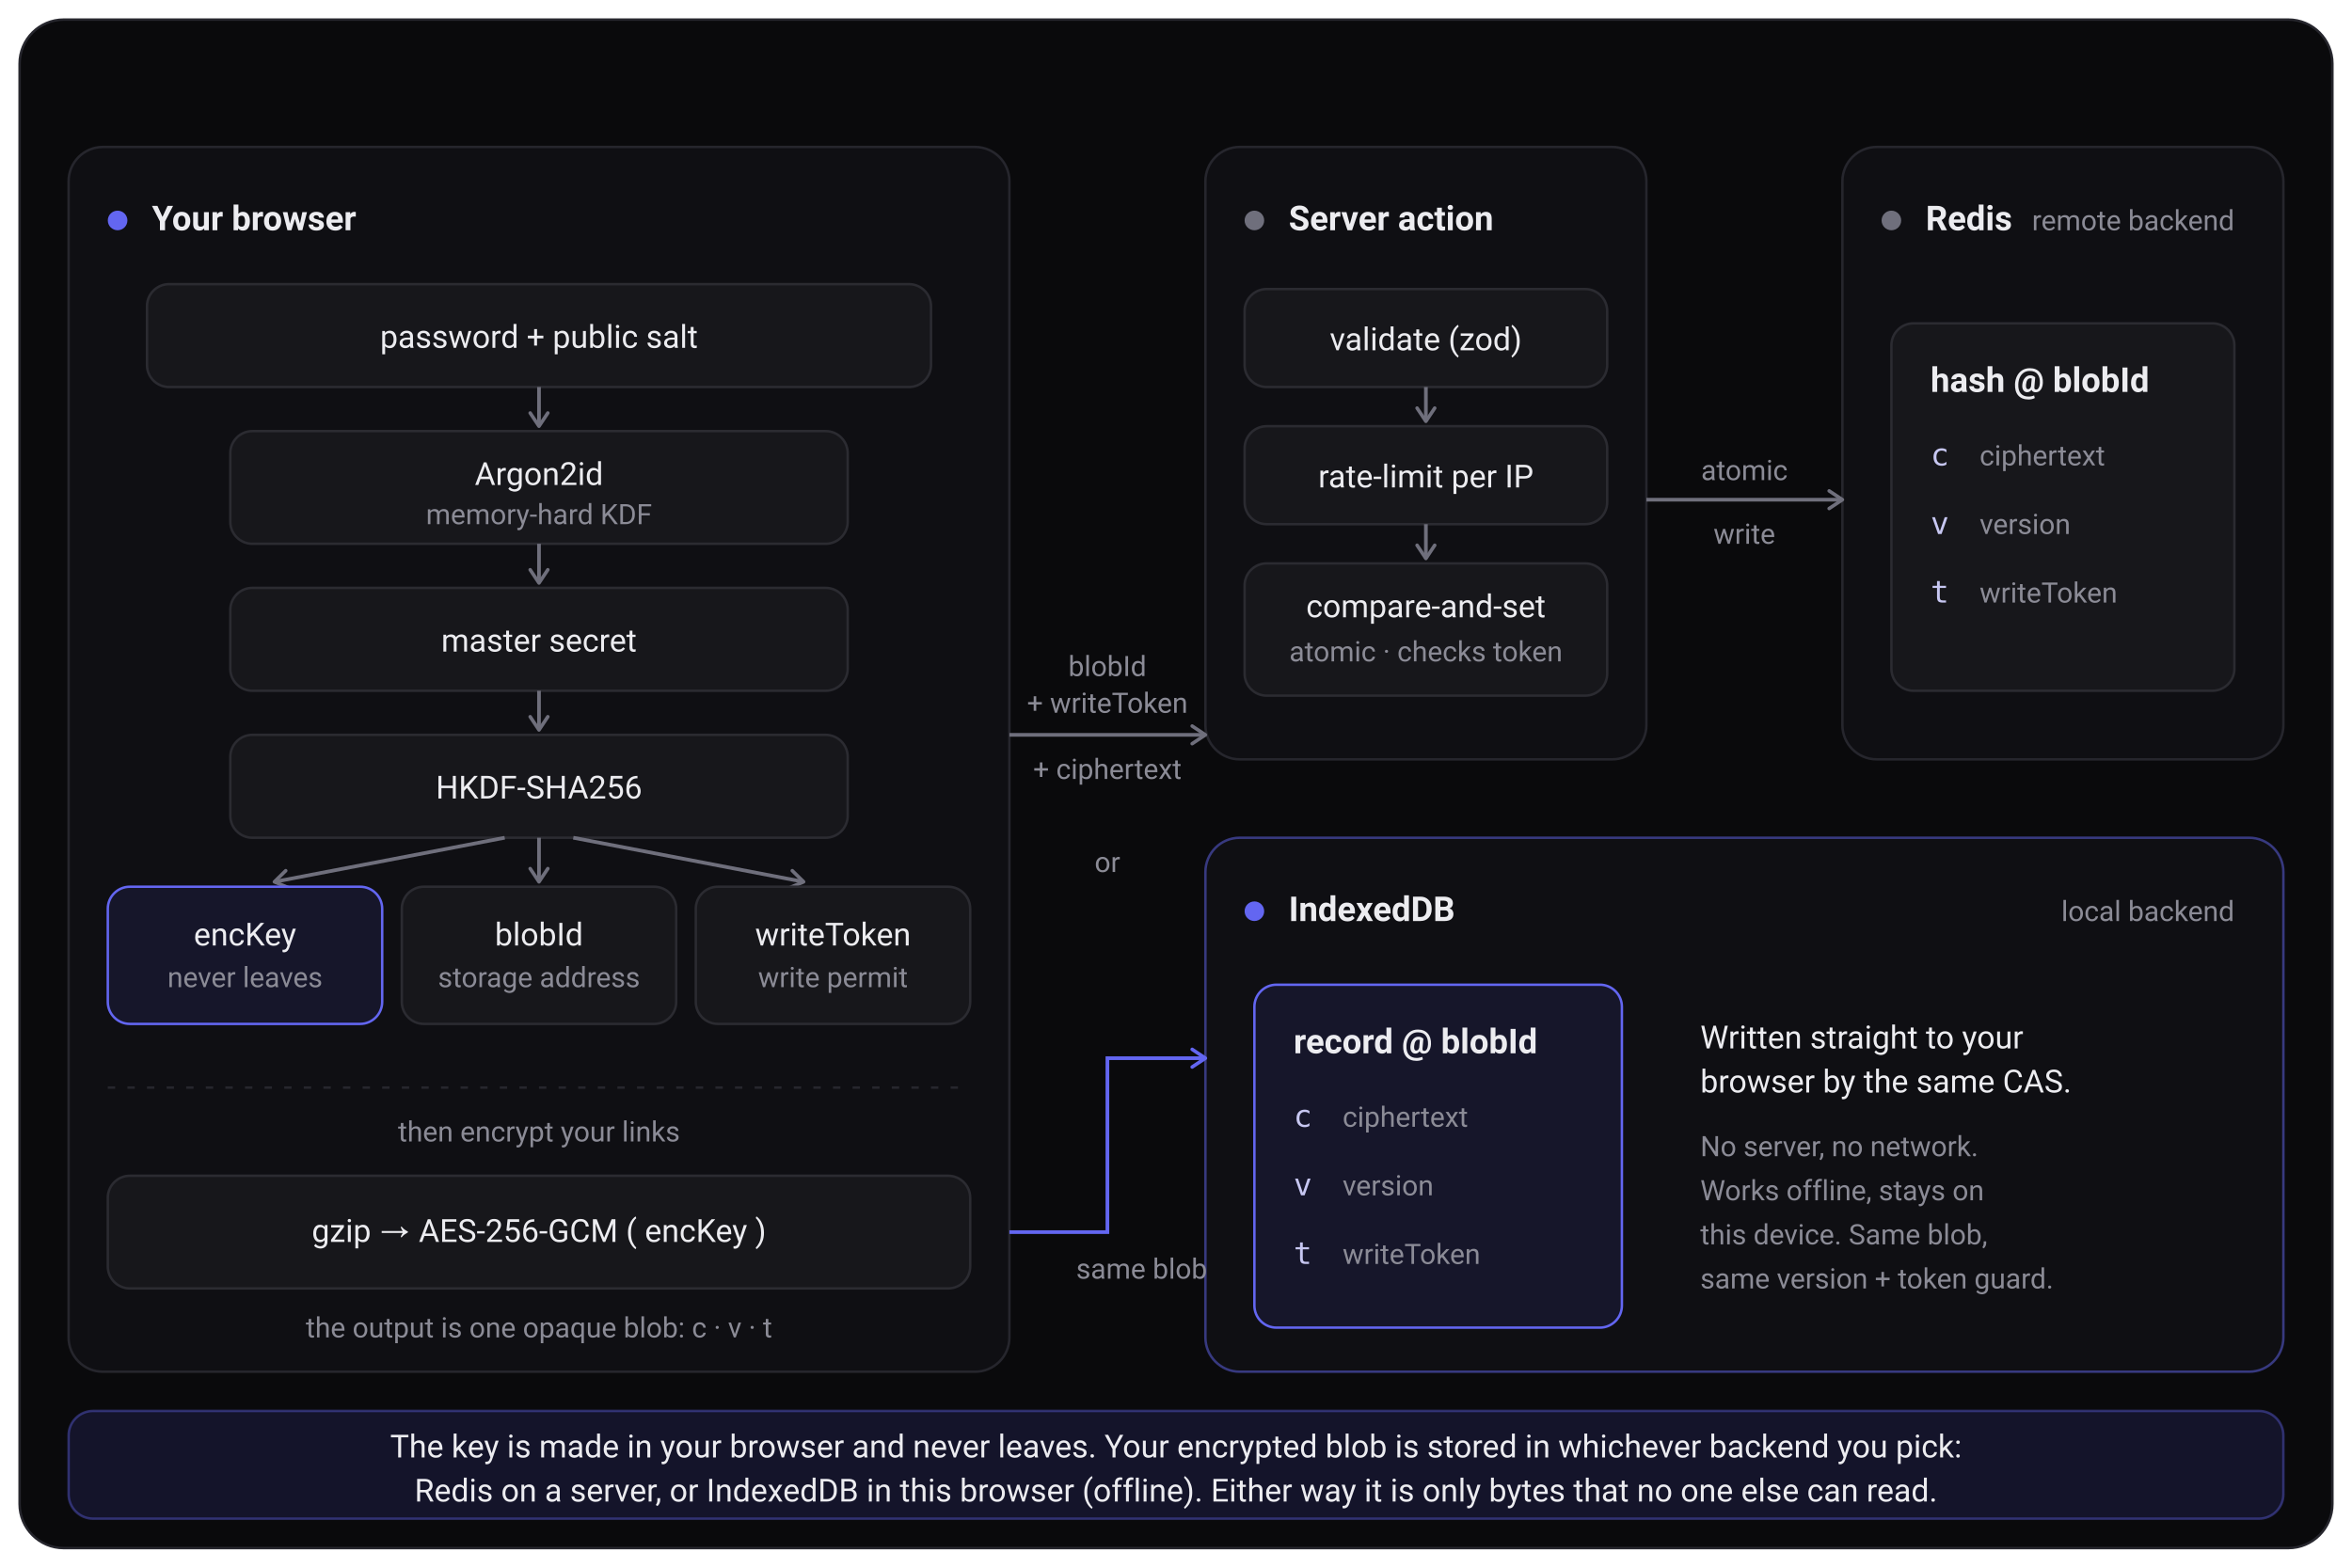
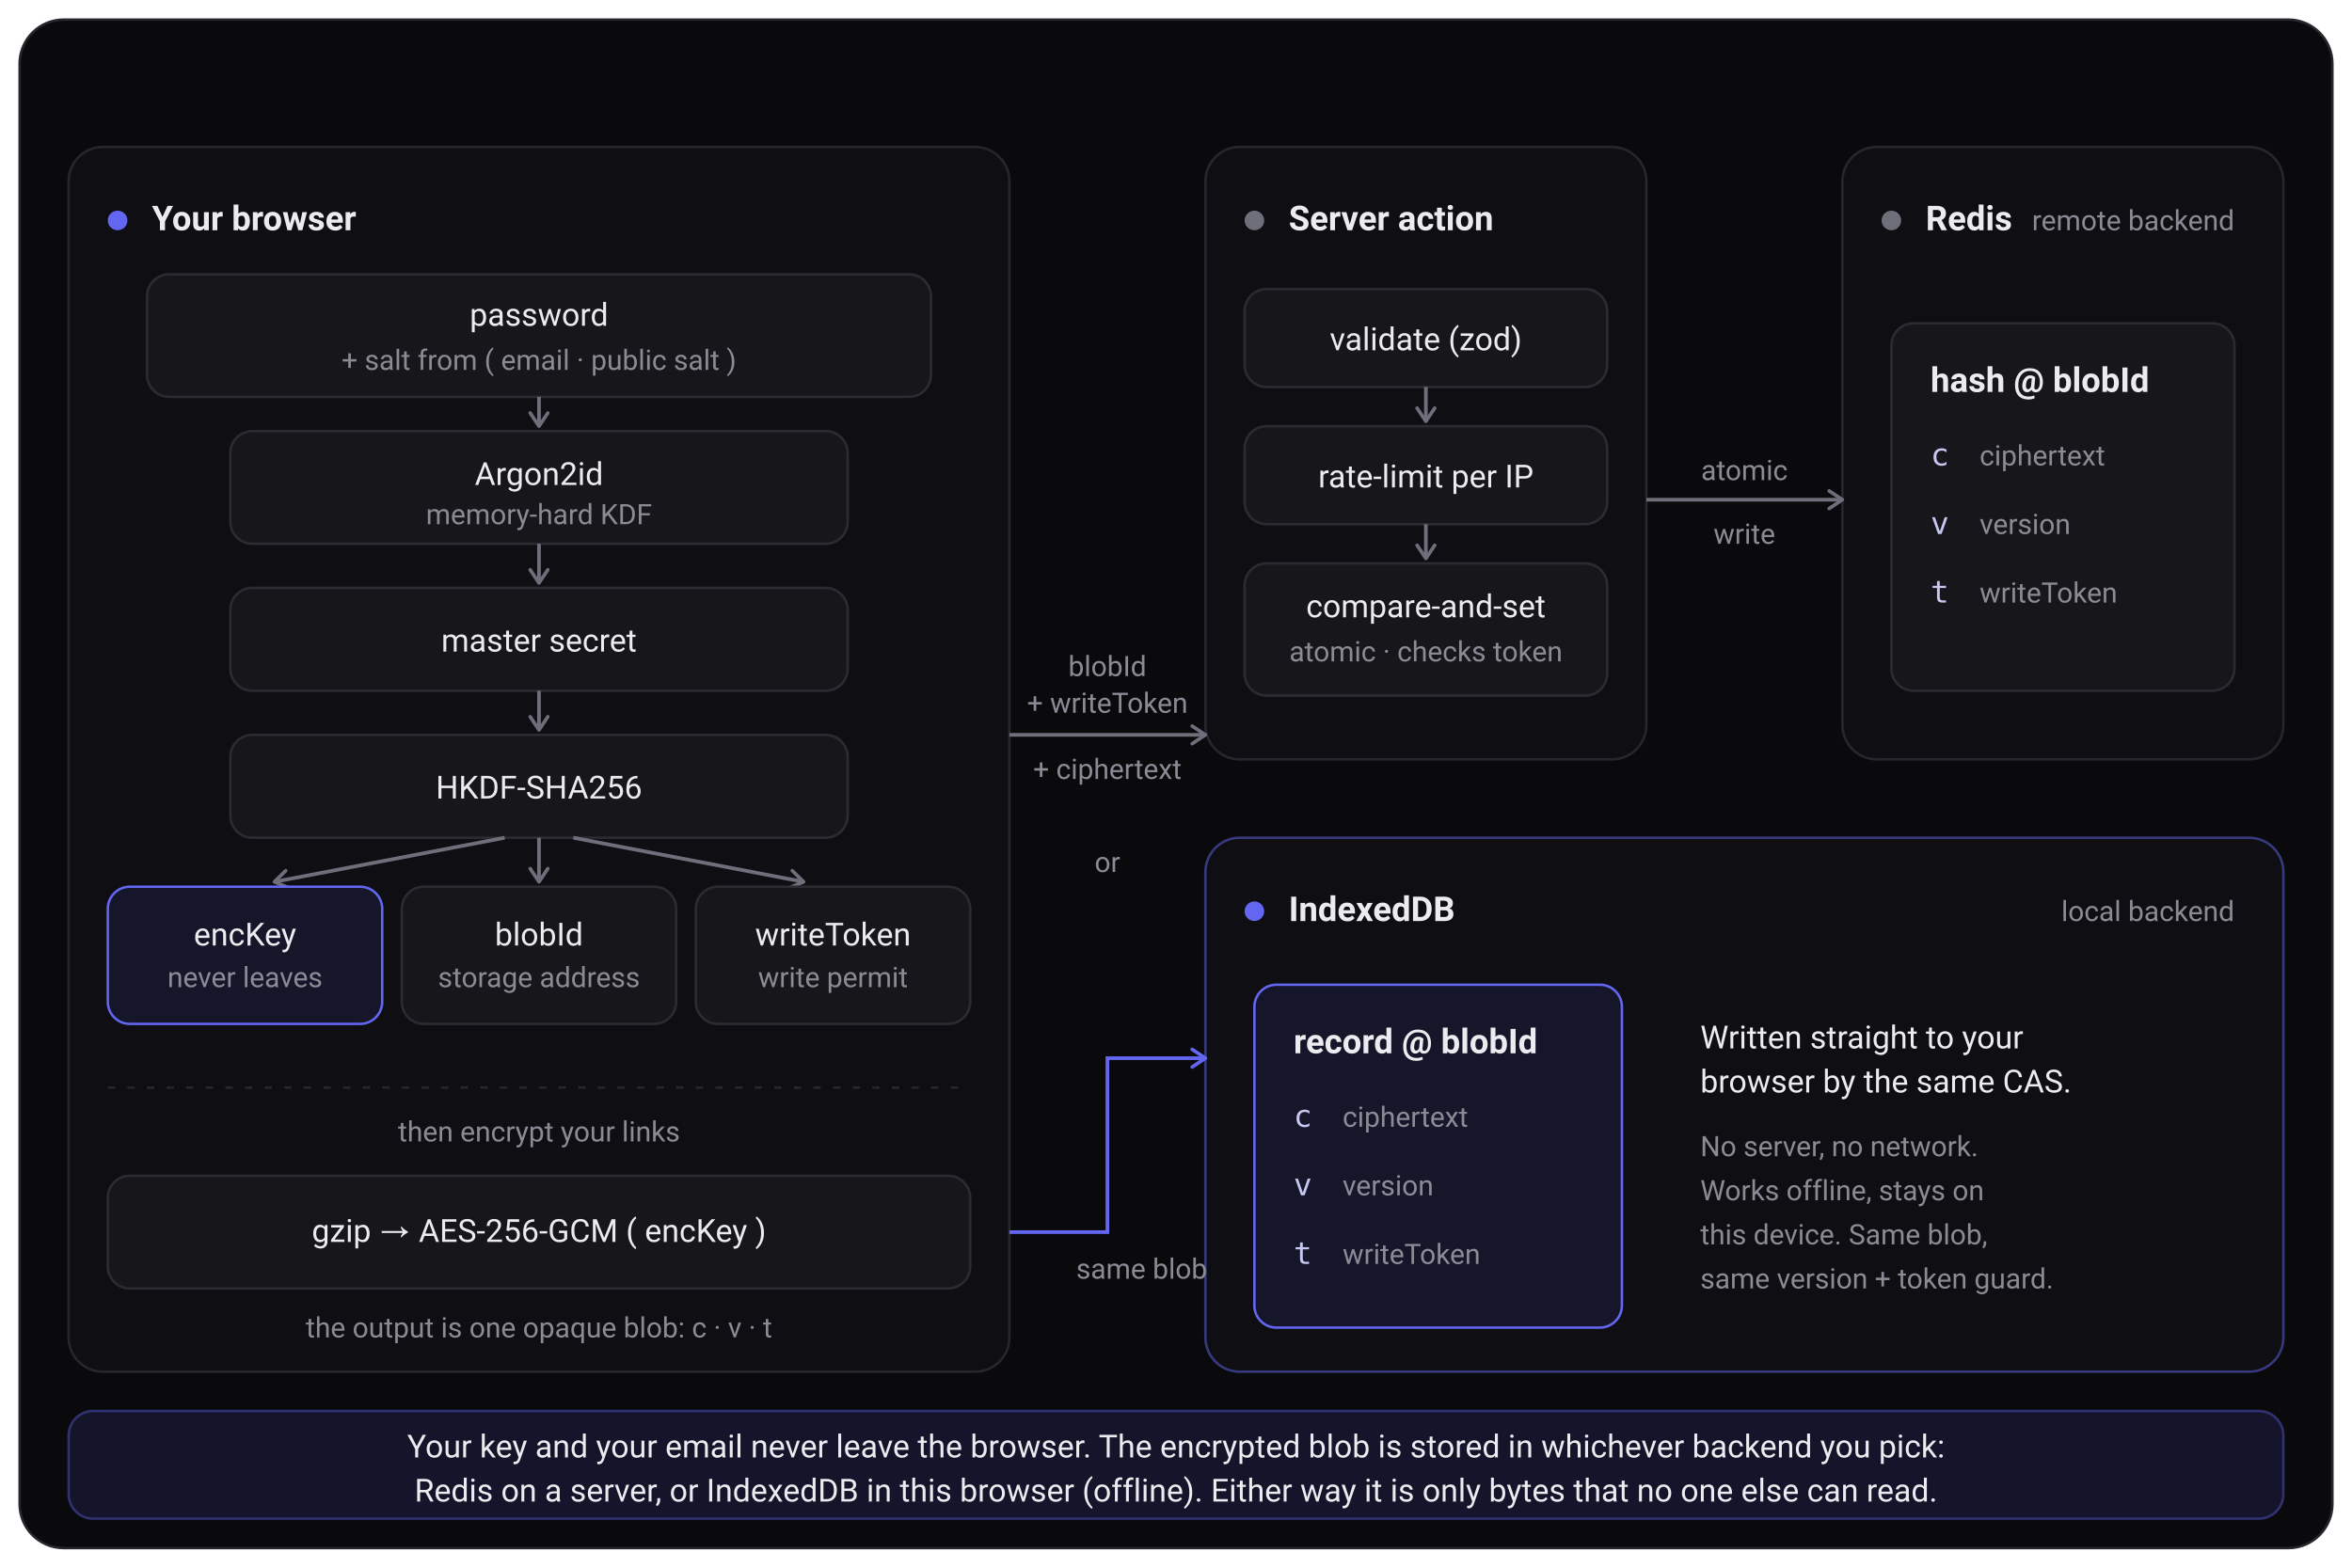
- <svg xmlns="http://www.w3.org/2000/svg" width="960" height="640" viewBox="0 0 960 640" role="img" aria-label="Blinks encrypts your links in the browser, then stores the opaque blob in one of two backends: remotely in Redis via a server action, or locally in the browser's IndexedDB.">
+ <svg xmlns="http://www.w3.org/2000/svg" width="960" height="640" viewBox="0 0 960 640" role="img" aria-label="Blinks derives a key in the browser from your password, salted with your email and a public salt, encrypts your links, then stores the opaque blob in one of two backends: remotely in Redis via a server action, or locally in the browser's IndexedDB.">
  <style>
    text { font-family: ui-sans-serif, system-ui, -apple-system, "Segoe UI", Roboto, Helvetica, Arial, sans-serif; }
    .h { fill: #ececf0; font-size: 14px; font-weight: 600; }
    .t { fill: #ececf0; font-size: 13px; }
    .m { fill: #8b8b96; font-size: 11.5px; }
    .code { fill: #c7c7f2; font-family: ui-monospace, SFMono-Regular, Menlo, monospace; font-size: 12.5px; }
    .box { fill: #17171b; stroke: #2b2b31; }
    .acc { fill: #16162a; stroke: #6366f1; }
    .flow { stroke: #6f6f7c; stroke-width: 1.5; fill: none; }
    .flowa { stroke: #6366f1; stroke-width: 1.5; fill: none; }
  </style>
  <defs>
    <marker id="ah" viewBox="0 0 10 10" refX="8" refY="5" markerWidth="6" markerHeight="6" orient="auto-start-reverse">
      <path d="M2 1L8 5L2 9" fill="none" stroke="#6f6f7c" stroke-width="1.6" stroke-linecap="round" stroke-linejoin="round" />
    </marker>
    <marker id="aha" viewBox="0 0 10 10" refX="8" refY="5" markerWidth="6" markerHeight="6" orient="auto-start-reverse">
      <path d="M2 1L8 5L2 9" fill="none" stroke="#6366f1" stroke-width="1.6" stroke-linecap="round" stroke-linejoin="round" />
    </marker>
  </defs>
  <rect x="8" y="8" width="944" height="624" rx="18" fill="#0a0a0c" stroke="#26262d" />
  <rect fill="#0f0f13" stroke="#26262d" x="28" y="60" width="384" height="500" rx="14" />
  <rect fill="#0f0f13" stroke="#26262d" x="492" y="60" width="180" height="250" rx="14" />
  <rect fill="#0f0f13" stroke="#26262d" x="752" y="60" width="180" height="250" rx="14" />
  <rect fill="#0f0f13" stroke="#6366f1" stroke-opacity="0.5" x="492" y="342" width="440" height="218" rx="14" />
  <circle cx="48" cy="90" r="4" fill="#6366f1" />
  <text class="h" x="62" y="94">Your browser</text>
  <circle cx="512" cy="90" r="4" fill="#6f6f7c" />
  <text class="h" x="526" y="94">Server action</text>
  <circle cx="772" cy="90" r="4" fill="#6f6f7c" />
  <text class="h" x="786" y="94">Redis</text>
  <text class="m" x="912" y="94" text-anchor="end">remote backend</text>
  <circle cx="512" cy="372" r="4" fill="#6366f1" />
  <text class="h" x="526" y="376">IndexedDB</text>
  <text class="m" x="912" y="376" text-anchor="end">local backend</text>
-   <rect class="box" x="60" y="116" width="320" height="42" rx="9" />
-   <text class="t" x="220" y="142" text-anchor="middle">password  +  public salt</text>
-   <path class="flow" d="M220 158 L220 174" marker-end="url(#ah)" />
+   <rect class="box" x="60" y="112" width="320" height="50" rx="9" />
+   <text class="t" x="220" y="133" text-anchor="middle">password</text>
+   <text class="m" x="220" y="151" text-anchor="middle">+ salt from ( email · public salt )</text>
+   <path class="flow" d="M220 162 L220 174" marker-end="url(#ah)" />
  <rect class="box" x="94" y="176" width="252" height="46" rx="9" />
  <text class="t" x="220" y="198" text-anchor="middle">Argon2id</text>
  <text class="m" x="220" y="214" text-anchor="middle">memory-hard KDF</text>
  <path class="flow" d="M220 222 L220 238" marker-end="url(#ah)" />
  <rect class="box" x="94" y="240" width="252" height="42" rx="9" />
  <text class="t" x="220" y="266" text-anchor="middle">master secret</text>
  <path class="flow" d="M220 282 L220 298" marker-end="url(#ah)" />
  <rect class="box" x="94" y="300" width="252" height="42" rx="9" />
  <text class="t" x="220" y="326" text-anchor="middle">HKDF-SHA256</text>
  <path class="flow" d="M206 342 L112 360" marker-end="url(#ah)" />
  <path class="flow" d="M220 342 L220 360" marker-end="url(#ah)" />
  <path class="flow" d="M234 342 L328 360" marker-end="url(#ah)" />
  <rect class="acc" x="44" y="362" width="112" height="56" rx="9" />
  <text class="t" x="100" y="386" text-anchor="middle">encKey</text>
  <text class="m" x="100" y="403" text-anchor="middle">never leaves</text>
  <rect class="box" x="164" y="362" width="112" height="56" rx="9" />
  <text class="t" x="220" y="386" text-anchor="middle">blobId</text>
  <text class="m" x="220" y="403" text-anchor="middle">storage address</text>
  <rect class="box" x="284" y="362" width="112" height="56" rx="9" />
  <text class="t" x="340" y="386" text-anchor="middle">writeToken</text>
  <text class="m" x="340" y="403" text-anchor="middle">write permit</text>
  <line x1="44" y1="444" x2="396" y2="444" stroke="#26262d" stroke-dasharray="3 5" />
  <text class="m" x="220" y="466" text-anchor="middle">then encrypt your links</text>
  <rect class="box" x="44" y="480" width="352" height="46" rx="9" />
  <text class="t" x="220" y="507" text-anchor="middle">gzip  →  AES-256-GCM ( encKey )</text>
  <text class="m" x="220" y="546" text-anchor="middle">the output is one opaque blob:  c · v · t</text>
  <path class="flow" d="M412 300 L492 300" marker-end="url(#ah)" />
  <text class="m" x="452" y="276" text-anchor="middle">blobId</text>
  <text class="m" x="452" y="291" text-anchor="middle">+ writeToken</text>
  <text class="m" x="452" y="318" text-anchor="middle">+ ciphertext</text>
  <path class="flowa" d="M412 503 L452 503 L452 432 L492 432" marker-end="url(#aha)" />
  <text class="m" x="466" y="522" text-anchor="middle">same blob</text>
  <text class="m" x="452" y="356" text-anchor="middle" fill="#6366f1">or</text>
  <rect class="box" x="508" y="118" width="148" height="40" rx="9" />
  <text class="t" x="582" y="143" text-anchor="middle">validate (zod)</text>
  <path class="flow" d="M582 158 L582 172" marker-end="url(#ah)" />
  <rect class="box" x="508" y="174" width="148" height="40" rx="9" />
  <text class="t" x="582" y="199" text-anchor="middle">rate-limit per IP</text>
  <path class="flow" d="M582 214 L582 228" marker-end="url(#ah)" />
  <rect class="box" x="508" y="230" width="148" height="54" rx="9" />
  <text class="t" x="582" y="252" text-anchor="middle">compare-and-set</text>
  <text class="m" x="582" y="270" text-anchor="middle">atomic · checks token</text>
  <path class="flow" d="M672 204 L752 204" marker-end="url(#ah)" />
  <text class="m" x="712" y="196" text-anchor="middle">atomic</text>
  <text class="m" x="712" y="222" text-anchor="middle">write</text>
  <rect class="box" x="772" y="132" width="140" height="150" rx="9" />
  <text class="h" x="788" y="160">hash @ blobId</text>
  <text class="code" x="788" y="190">c</text>
  <text class="m" x="808" y="190">ciphertext</text>
  <text class="code" x="788" y="218">v</text>
  <text class="m" x="808" y="218">version</text>
  <text class="code" x="788" y="246">t</text>
  <text class="m" x="808" y="246">writeToken</text>
  <rect class="acc" x="512" y="402" width="150" height="140" rx="9" />
  <text class="h" x="528" y="430">record @ blobId</text>
  <text class="code" x="528" y="460">c</text>
  <text class="m" x="548" y="460">ciphertext</text>
  <text class="code" x="528" y="488">v</text>
  <text class="m" x="548" y="488">version</text>
  <text class="code" x="528" y="516">t</text>
  <text class="m" x="548" y="516">writeToken</text>
  <text class="t" x="694" y="428">Written straight to your</text>
  <text class="t" x="694" y="446">browser by the same CAS.</text>
  <text class="m" x="694" y="472">No server, no network.</text>
  <text class="m" x="694" y="490">Works offline, stays on</text>
  <text class="m" x="694" y="508">this device. Same blob,</text>
  <text class="m" x="694" y="526">same version + token guard.</text>
  <rect x="28" y="576" width="904" height="44" rx="10" fill="#14142a" stroke="#6366f1" stroke-opacity="0.4" />
-   <text class="t" x="480" y="595" text-anchor="middle">The key is made in your browser and never leaves. Your encrypted blob is stored in whichever backend you pick:</text>
+   <text class="t" x="480" y="595" text-anchor="middle">Your key and your email never leave the browser. The encrypted blob is stored in whichever backend you pick:</text>
  <text class="t" x="480" y="613" text-anchor="middle">Redis on a server, or IndexedDB in this browser (offline). Either way it is only bytes that no one else can read.</text>
</svg>
